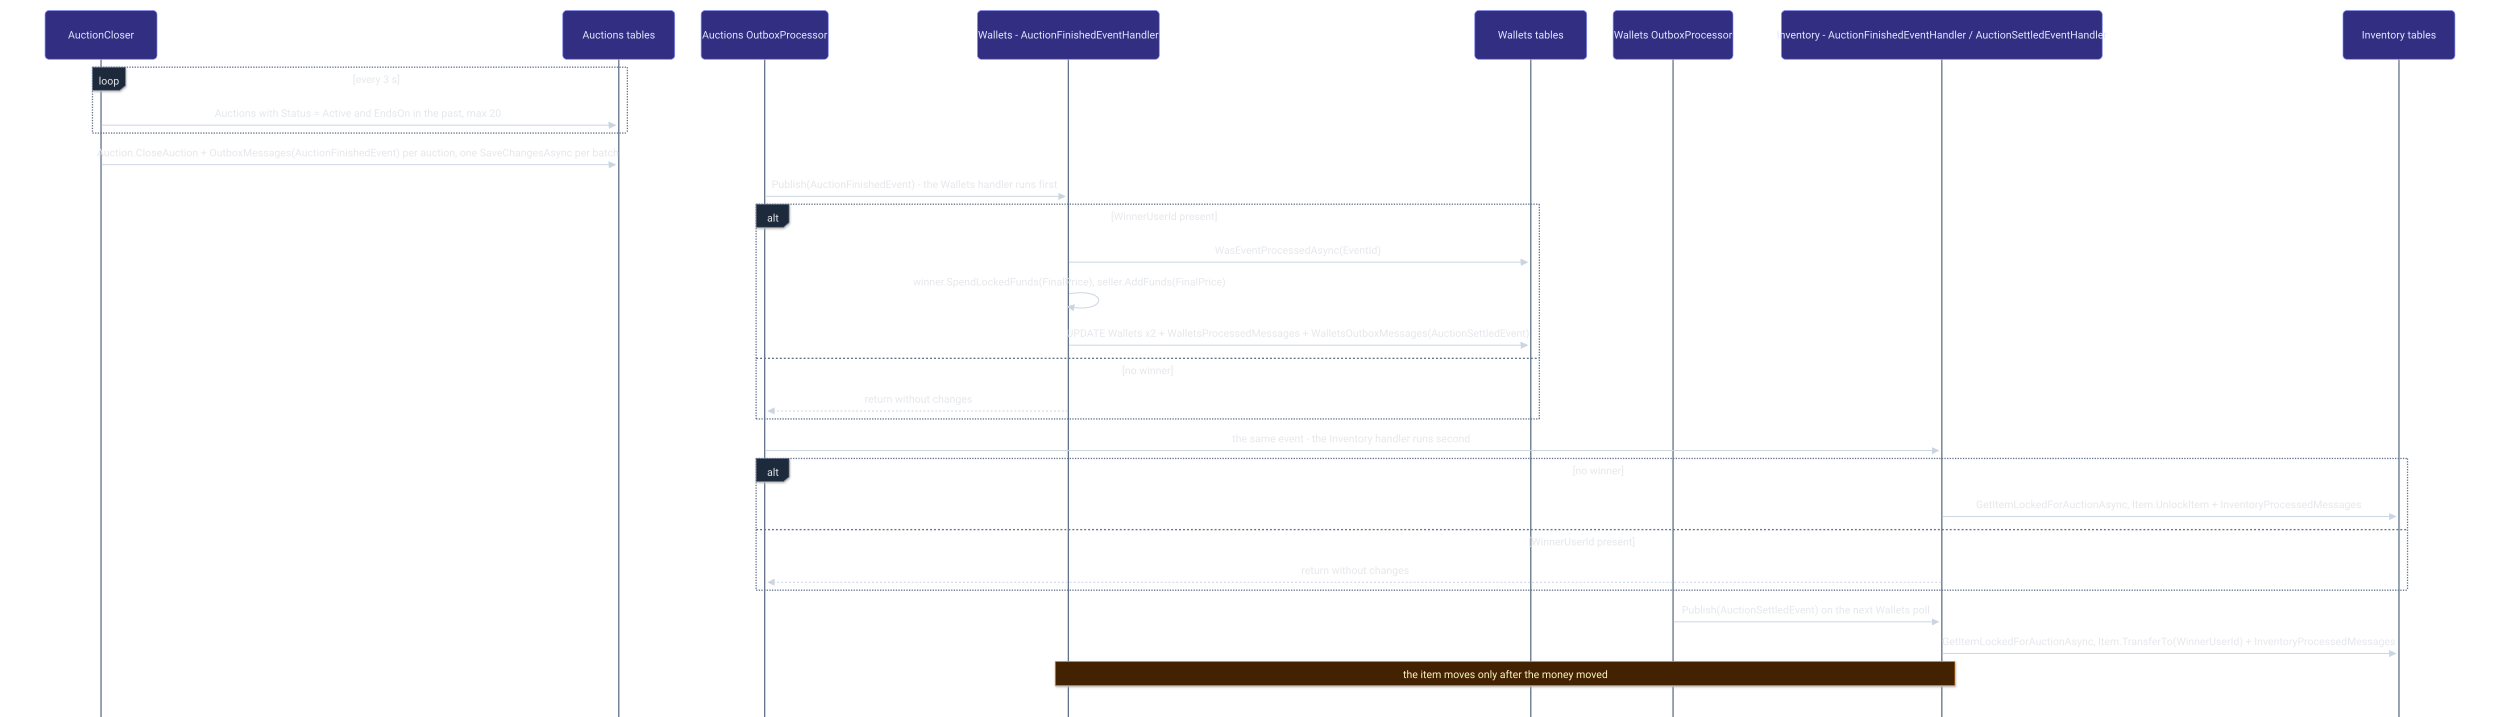
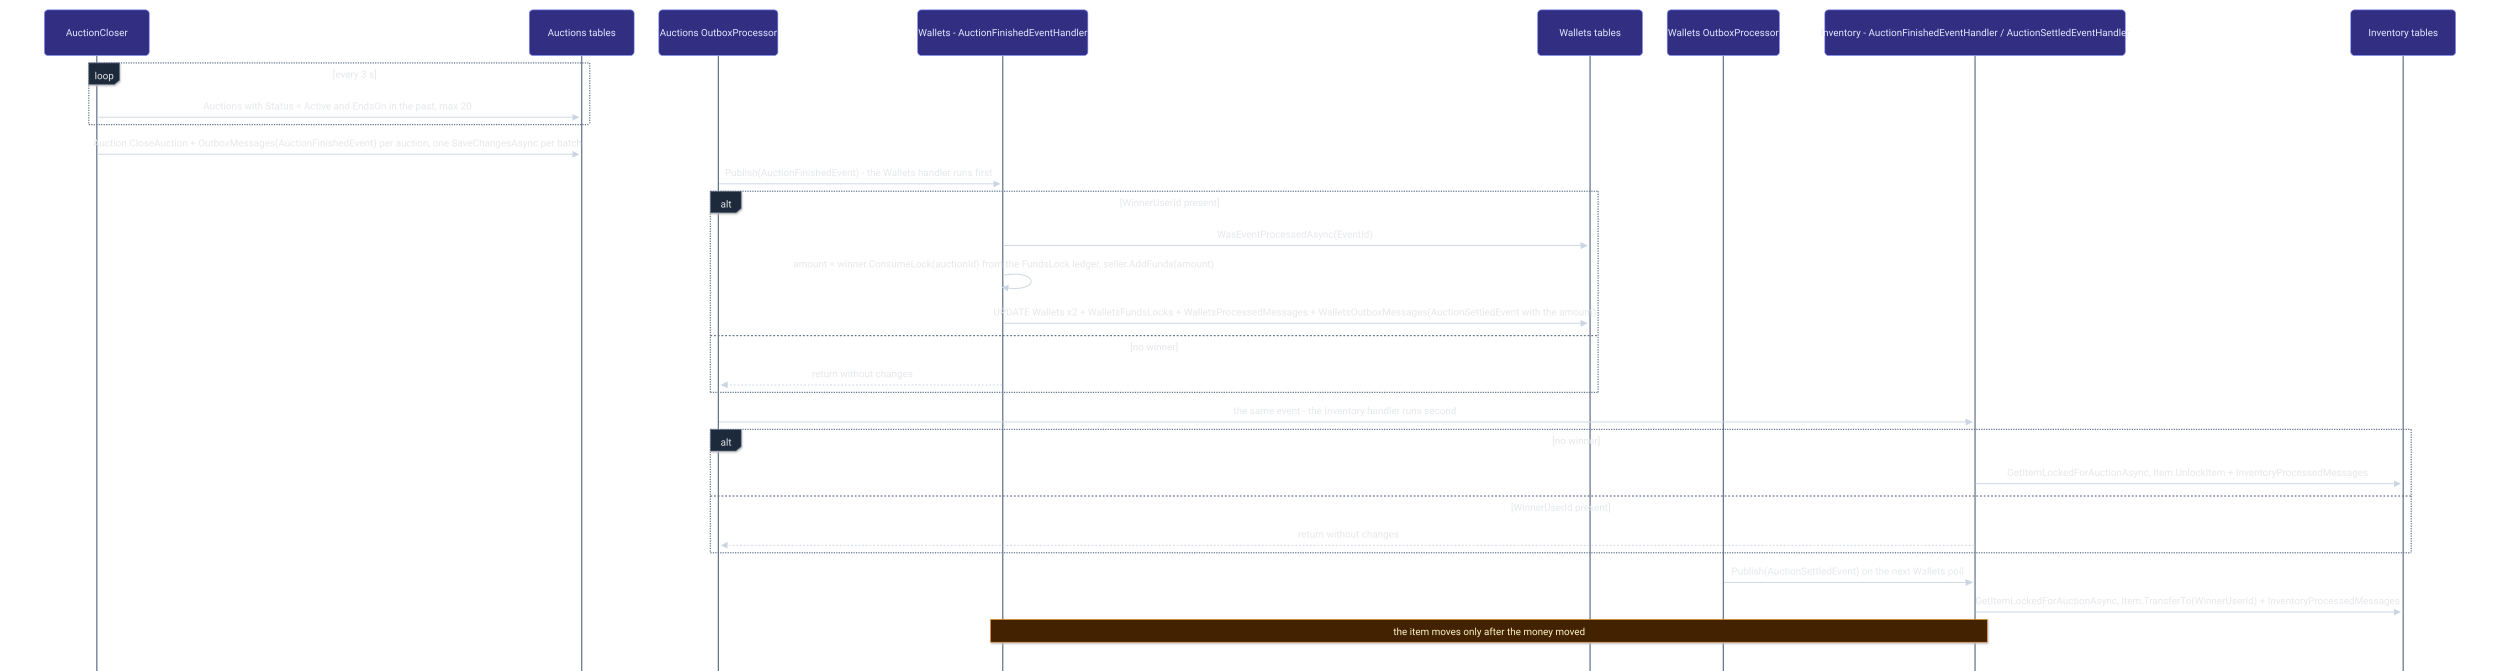
- <svg xmlns="http://www.w3.org/2000/svg" id="my-svg" width="3690.5" height="1057" viewBox="-16 -16 3690.5 1087" role="graphics-document document" aria-roledescription="sequence" style="background-color: transparent;">
-   <g>
-     <line id="actor7" x1="3573.5" y1="74" x2="3573.5" y2="2000" class="actor-line 200" stroke-width="0.5px" stroke="#999" name="IDB" data-et="life-line" data-id="IDB" />
+ <svg xmlns="http://www.w3.org/2000/svg" id="my-svg" width="3940.5" height="1057" viewBox="-16 -16 3940.5 1087" role="graphics-document document" aria-roledescription="sequence" style="background-color: transparent;">
+   <g>
+     <line id="actor7" x1="3823.5" y1="74" x2="3823.5" y2="2000" class="actor-line 200" stroke-width="0.5px" stroke="#999" name="IDB" data-et="life-line" data-id="IDB" />
    <g id="root-7" data-look="neo" data-et="participant" data-type="participant" data-id="IDB">
-       <rect x="3488.5" y="0" fill="#eaeaea" stroke="#666" width="170" height="74" name="IDB" rx="6" ry="6" class="actor actor-top" data-look="neo" filter="url(#my-svg-drop-shadow)" />
-       <text x="3573.5" y="37" dominant-baseline="central" alignment-baseline="central" class="actor actor-box" style="text-anchor: middle; font-size: 16px; font-weight: 400;">
-         <tspan x="3573.5" dy="0">Inventory tables</tspan>
-       </text>
-     </g>
-   </g>
-   <g>
-     <line id="actor6" x1="2879.5" y1="74" x2="2879.5" y2="2000" class="actor-line 200" stroke-width="0.5px" stroke="#999" name="IH" data-et="life-line" data-id="IH" />
+       <rect x="3738.5" y="0" fill="#eaeaea" stroke="#666" width="170" height="74" name="IDB" rx="6" ry="6" class="actor actor-top" data-look="neo" filter="url(#my-svg-drop-shadow)" />
+       <text x="3823.5" y="37" dominant-baseline="central" alignment-baseline="central" class="actor actor-box" style="text-anchor: middle; font-size: 16px; font-weight: 400;">
+         <tspan x="3823.5" dy="0">Inventory tables</tspan>
+       </text>
+     </g>
+   </g>
+   <g>
+     <line id="actor6" x1="3129.5" y1="74" x2="3129.5" y2="2000" class="actor-line 200" stroke-width="0.5px" stroke="#999" name="IH" data-et="life-line" data-id="IH" />
    <g id="root-6" data-look="neo" data-et="participant" data-type="participant" data-id="IH">
-       <rect x="2636" y="0" fill="#eaeaea" stroke="#666" width="487" height="74" name="IH" rx="6" ry="6" class="actor actor-top" data-look="neo" filter="url(#my-svg-drop-shadow)" />
-       <text x="2879.5" y="37" dominant-baseline="central" alignment-baseline="central" class="actor actor-box" style="text-anchor: middle; font-size: 16px; font-weight: 400;">
-         <tspan x="2879.5" dy="0">Inventory - AuctionFinishedEventHandler / AuctionSettledEventHandler</tspan>
-       </text>
-     </g>
-   </g>
-   <g>
-     <line id="actor5" x1="2471.5" y1="74" x2="2471.5" y2="2000" class="actor-line 200" stroke-width="0.5px" stroke="#999" name="WOP" data-et="life-line" data-id="WOP" />
+       <rect x="2886" y="0" fill="#eaeaea" stroke="#666" width="487" height="74" name="IH" rx="6" ry="6" class="actor actor-top" data-look="neo" filter="url(#my-svg-drop-shadow)" />
+       <text x="3129.5" y="37" dominant-baseline="central" alignment-baseline="central" class="actor actor-box" style="text-anchor: middle; font-size: 16px; font-weight: 400;">
+         <tspan x="3129.5" dy="0">Inventory - AuctionFinishedEventHandler / AuctionSettledEventHandler</tspan>
+       </text>
+     </g>
+   </g>
+   <g>
+     <line id="actor5" x1="2721.5" y1="74" x2="2721.5" y2="2000" class="actor-line 200" stroke-width="0.5px" stroke="#999" name="WOP" data-et="life-line" data-id="WOP" />
    <g id="root-5" data-look="neo" data-et="participant" data-type="participant" data-id="WOP">
-       <rect x="2380.5" y="0" fill="#eaeaea" stroke="#666" width="182" height="74" name="WOP" rx="6" ry="6" class="actor actor-top" data-look="neo" filter="url(#my-svg-drop-shadow)" />
-       <text x="2471.5" y="37" dominant-baseline="central" alignment-baseline="central" class="actor actor-box" style="text-anchor: middle; font-size: 16px; font-weight: 400;">
-         <tspan x="2471.5" dy="0">Wallets OutboxProcessor</tspan>
-       </text>
-     </g>
-   </g>
-   <g>
-     <line id="actor4" x1="2255.5" y1="74" x2="2255.5" y2="2000" class="actor-line 200" stroke-width="0.5px" stroke="#999" name="WDB" data-et="life-line" data-id="WDB" />
+       <rect x="2630.5" y="0" fill="#eaeaea" stroke="#666" width="182" height="74" name="WOP" rx="6" ry="6" class="actor actor-top" data-look="neo" filter="url(#my-svg-drop-shadow)" />
+       <text x="2721.5" y="37" dominant-baseline="central" alignment-baseline="central" class="actor actor-box" style="text-anchor: middle; font-size: 16px; font-weight: 400;">
+         <tspan x="2721.5" dy="0">Wallets OutboxProcessor</tspan>
+       </text>
+     </g>
+   </g>
+   <g>
+     <line id="actor4" x1="2505.5" y1="74" x2="2505.5" y2="2000" class="actor-line 200" stroke-width="0.5px" stroke="#999" name="WDB" data-et="life-line" data-id="WDB" />
    <g id="root-4" data-look="neo" data-et="participant" data-type="participant" data-id="WDB">
-       <rect x="2170.5" y="0" fill="#eaeaea" stroke="#666" width="170" height="74" name="WDB" rx="6" ry="6" class="actor actor-top" data-look="neo" filter="url(#my-svg-drop-shadow)" />
-       <text x="2255.5" y="37" dominant-baseline="central" alignment-baseline="central" class="actor actor-box" style="text-anchor: middle; font-size: 16px; font-weight: 400;">
-         <tspan x="2255.5" dy="0">Wallets tables</tspan>
+       <rect x="2420.5" y="0" fill="#eaeaea" stroke="#666" width="170" height="74" name="WDB" rx="6" ry="6" class="actor actor-top" data-look="neo" filter="url(#my-svg-drop-shadow)" />
+       <text x="2505.5" y="37" dominant-baseline="central" alignment-baseline="central" class="actor actor-box" style="text-anchor: middle; font-size: 16px; font-weight: 400;">
+         <tspan x="2505.5" dy="0">Wallets tables</tspan>
      </text>
    </g>
  </g>
  <g>
    <line id="actor3" x1="1553.5" y1="74" x2="1553.5" y2="2000" class="actor-line 200" stroke-width="0.5px" stroke="#999" name="WH" data-et="life-line" data-id="WH" />
    <g id="root-3" data-look="neo" data-et="participant" data-type="participant" data-id="WH">
      <rect x="1415.5" y="0" fill="#eaeaea" stroke="#666" width="276" height="74" name="WH" rx="6" ry="6" class="actor actor-top" data-look="neo" filter="url(#my-svg-drop-shadow)" />
      <text x="1553.5" y="37" dominant-baseline="central" alignment-baseline="central" class="actor actor-box" style="text-anchor: middle; font-size: 16px; font-weight: 400;">
        <tspan x="1553.5" dy="0">Wallets - AuctionFinishedEventHandler</tspan>
      </text>
    </g>
  </g>
  <g>
    <line id="actor2" x1="1092.5" y1="74" x2="1092.5" y2="2000" class="actor-line 200" stroke-width="0.5px" stroke="#999" name="AOP" data-et="life-line" data-id="AOP" />
    <g id="root-2" data-look="neo" data-et="participant" data-type="participant" data-id="AOP">
      <rect x="996" y="0" fill="#eaeaea" stroke="#666" width="193" height="74" name="AOP" rx="6" ry="6" class="actor actor-top" data-look="neo" filter="url(#my-svg-drop-shadow)" />
      <text x="1092.5" y="37" dominant-baseline="central" alignment-baseline="central" class="actor actor-box" style="text-anchor: middle; font-size: 16px; font-weight: 400;">
        <tspan x="1092.5" dy="0">Auctions OutboxProcessor</tspan>
      </text>
    </g>
  </g>
  <g>
    <line id="actor1" x1="871" y1="74" x2="871" y2="2000" class="actor-line 200" stroke-width="0.5px" stroke="#999" name="ADB" data-et="life-line" data-id="ADB" />
    <g id="root-1" data-look="neo" data-et="participant" data-type="participant" data-id="ADB">
      <rect x="786" y="0" fill="#eaeaea" stroke="#666" width="170" height="74" name="ADB" rx="6" ry="6" class="actor actor-top" data-look="neo" filter="url(#my-svg-drop-shadow)" />
      <text x="871" y="37" dominant-baseline="central" alignment-baseline="central" class="actor actor-box" style="text-anchor: middle; font-size: 16px; font-weight: 400;">
        <tspan x="871" dy="0">Auctions tables</tspan>
      </text>
    </g>
  </g>
  <g>
    <line id="actor0" x1="85" y1="74" x2="85" y2="2000" class="actor-line 200" stroke-width="0.5px" stroke="#999" name="AC" data-et="life-line" data-id="AC" />
    <g id="root-0" data-look="neo" data-et="participant" data-type="participant" data-id="AC">
      <rect x="0" y="0" fill="#eaeaea" stroke="#666" width="170" height="74" name="AC" rx="6" ry="6" class="actor actor-top" data-look="neo" filter="url(#my-svg-drop-shadow)" />
      <text x="85" y="37" dominant-baseline="central" alignment-baseline="central" class="actor actor-box" style="text-anchor: middle; font-size: 16px; font-weight: 400;">
        <tspan x="85" dy="0">AuctionCloser</tspan>
      </text>
    </g>
  </g>
  <style>#my-svg{font-family:"Segoe UI",Roboto,"Helvetica Neue",Arial,sans-serif;font-size:16px;fill:#E5E7EB;}@keyframes edge-animation-frame{from{stroke-dashoffset:0;}}@keyframes dash{to{stroke-dashoffset:0;}}#my-svg .edge-animation-slow{stroke-dasharray:9,5!important;stroke-dashoffset:900;animation:dash 50s linear infinite;stroke-linecap:round;}#my-svg .edge-animation-fast{stroke-dasharray:9,5!important;stroke-dashoffset:900;animation:dash 20s linear infinite;stroke-linecap:round;}#my-svg .error-icon{fill:#1E293B;}#my-svg .error-text{fill:#F1F5F9;stroke:#F1F5F9;}#my-svg .edge-thickness-normal{stroke-width:1px;}#my-svg .edge-thickness-thick{stroke-width:3.5px;}#my-svg .edge-pattern-solid{stroke-dasharray:0;}#my-svg .edge-thickness-invisible{stroke-width:0;fill:none;}#my-svg .edge-pattern-dashed{stroke-dasharray:3;}#my-svg .edge-pattern-dotted{stroke-dasharray:2;}#my-svg .marker{fill:#CBD5E1;stroke:#CBD5E1;}#my-svg .marker.cross{stroke:#CBD5E1;}#my-svg svg{font-family:"Segoe UI",Roboto,"Helvetica Neue",Arial,sans-serif;font-size:16px;}#my-svg p{margin:0;}#my-svg .actor{stroke:#818CF8;fill:#312E81;stroke-width:1;}#my-svg rect.actor.outer-path[data-look="neo"]{filter:drop-shadow( 1px 2px 2px rgba(185,185,185,1));}#my-svg rect.note[data-look="neo"]{stroke:#F59E0B;fill:#422006;filter:drop-shadow( 1px 2px 2px rgba(185,185,185,1));}#my-svg text.actor&gt;tspan{fill:#E0E7FF;stroke:none;}#my-svg .actor-line{stroke:#64748B;}#my-svg .innerArc{stroke-width:1.5;stroke-dasharray:none;}#my-svg .messageLine0{stroke-width:1.5;stroke-dasharray:none;stroke:#CBD5E1;}#my-svg .messageLine1{stroke-width:1.5;stroke-dasharray:2,2;stroke:#CBD5E1;}#my-svg [id$="-arrowhead"] path{fill:#CBD5E1;stroke:#CBD5E1;}#my-svg .sequenceNumber{fill:#0D1117;}#my-svg [id$="-sequencenumber"]{fill:#CBD5E1;}#my-svg [id$="-crosshead"] path{fill:#CBD5E1;stroke:#CBD5E1;}#my-svg .messageText{fill:#E5E7EB;stroke:none;}#my-svg .labelBox{stroke:#64748B;fill:#1E293B;filter:drop-shadow( 1px 2px 2px rgba(185,185,185,1));}#my-svg .labelText,#my-svg .labelText&gt;tspan{fill:#E5E7EB;stroke:none;}#my-svg .loopText,#my-svg .loopText&gt;tspan{fill:#E5E7EB;stroke:none;}#my-svg .sectionTitle,#my-svg .sectionTitle&gt;tspan{fill:#E5E7EB;stroke:none;}#my-svg .loopLine{stroke-width:2px;stroke-dasharray:2,2;stroke:#64748B;fill:#64748B;}#my-svg .note{stroke:#F59E0B;fill:#422006;}#my-svg .noteText,#my-svg .noteText&gt;tspan{fill:#FEF3C7;stroke:none;}#my-svg .activation0{fill:#1E293B;stroke:#818CF8;}#my-svg .activation1{fill:#1E293B;stroke:#818CF8;}#my-svg .activation2{fill:#1E293B;stroke:#818CF8;}#my-svg .actorPopupMenu{position:absolute;}#my-svg .actorPopupMenuPanel{position:absolute;fill:#312E81;box-shadow:0px 8px 16px 0px rgba(0,0,0,0.2);filter:drop-shadow(3px 5px 2px rgb(0 0 0 / 0.4));}#my-svg .actor-man circle,#my-svg line{fill:#312E81;stroke-width:2px;}#my-svg g rect.rect{filter:drop-shadow( 1px 2px 2px rgba(185,185,185,1));stroke:#818CF8;}#my-svg .node .neo-node{stroke:#818CF8;}#my-svg [data-look="neo"].node rect,#my-svg [data-look="neo"].cluster rect,#my-svg [data-look="neo"].node polygon{stroke:#818CF8;filter:drop-shadow( 1px 2px 2px rgba(185,185,185,1));}#my-svg [data-look="neo"].swimlane.cluster rect{filter:none;}#my-svg [data-look="neo"].node path{stroke:#818CF8;stroke-width:1px;}#my-svg [data-look="neo"].node .outer-path{filter:drop-shadow( 1px 2px 2px rgba(185,185,185,1));}#my-svg [data-look="neo"].node .neo-line path{stroke:#818CF8;filter:none;}#my-svg [data-look="neo"].node circle{stroke:#818CF8;filter:drop-shadow( 1px 2px 2px rgba(185,185,185,1));}#my-svg [data-look="neo"].node circle .state-start{fill:#000000;}#my-svg [data-look="neo"].icon-shape .icon{fill:#818CF8;filter:drop-shadow( 1px 2px 2px rgba(185,185,185,1));}#my-svg [data-look="neo"].icon-shape .icon-neo path{stroke:#818CF8;filter:drop-shadow( 1px 2px 2px rgba(185,185,185,1));}#my-svg :root{--mermaid-font-family:"trebuchet ms",verdana,arial,sans-serif;}</style>
  <g />
  <defs>
    <symbol id="my-svg-computer" width="24" height="24">
      <path transform="scale(.5)" d="M2 2v13h20v-13h-20zm18 11h-16v-9h16v9zm-10.228 6l.466-1h3.524l.467 1h-4.457zm14.228 3h-24l2-6h2.104l-1.33 4h18.45l-1.297-4h2.073l2 6zm-5-10h-14v-7h14v7z" />
    </symbol>
  </defs>
  <defs>
    <symbol id="my-svg-database" fill-rule="evenodd" clip-rule="evenodd">
      <path transform="scale(.5)" d="M12.258.001l.256.004.255.005.253.008.251.01.249.012.247.015.246.016.242.019.241.02.239.023.236.024.233.027.231.028.229.031.225.032.223.034.22.036.217.038.214.04.211.041.208.043.205.045.201.046.198.048.194.05.191.051.187.053.183.054.18.056.175.057.172.059.168.06.163.061.16.063.155.064.15.066.074.033.073.033.071.034.07.034.069.035.068.035.067.035.066.035.064.036.064.036.062.036.06.036.06.037.058.037.058.037.055.038.055.038.053.038.052.038.051.039.05.039.048.039.047.039.045.04.044.04.043.04.041.04.04.041.039.041.037.041.036.041.034.041.033.042.032.042.03.042.029.042.027.042.026.043.024.043.023.043.021.043.02.043.018.044.017.043.015.044.013.044.012.044.011.045.009.044.007.045.006.045.004.045.002.045.001.045v17l-.001.045-.002.045-.004.045-.006.045-.007.045-.009.044-.011.045-.012.044-.013.044-.015.044-.017.043-.018.044-.02.043-.021.043-.023.043-.024.043-.026.043-.027.042-.029.042-.03.042-.032.042-.033.042-.034.041-.036.041-.037.041-.039.041-.04.041-.041.04-.043.04-.044.04-.045.04-.047.039-.048.039-.05.039-.051.039-.052.038-.053.038-.055.038-.055.038-.058.037-.058.037-.06.037-.06.036-.062.036-.064.036-.064.036-.066.035-.067.035-.068.035-.069.035-.07.034-.071.034-.073.033-.074.033-.15.066-.155.064-.16.063-.163.061-.168.06-.172.059-.175.057-.18.056-.183.054-.187.053-.191.051-.194.05-.198.048-.201.046-.205.045-.208.043-.211.041-.214.04-.217.038-.22.036-.223.034-.225.032-.229.031-.231.028-.233.027-.236.024-.239.023-.241.02-.242.019-.246.016-.247.015-.249.012-.251.01-.253.008-.255.005-.256.004-.258.001-.258-.001-.256-.004-.255-.005-.253-.008-.251-.01-.249-.012-.247-.015-.245-.016-.243-.019-.241-.02-.238-.023-.236-.024-.234-.027-.231-.028-.228-.031-.226-.032-.223-.034-.22-.036-.217-.038-.214-.04-.211-.041-.208-.043-.204-.045-.201-.046-.198-.048-.195-.05-.19-.051-.187-.053-.184-.054-.179-.056-.176-.057-.172-.059-.167-.06-.164-.061-.159-.063-.155-.064-.151-.066-.074-.033-.072-.033-.072-.034-.07-.034-.069-.035-.068-.035-.067-.035-.066-.035-.064-.036-.063-.036-.062-.036-.061-.036-.06-.037-.058-.037-.057-.037-.056-.038-.055-.038-.053-.038-.052-.038-.051-.039-.049-.039-.049-.039-.046-.039-.046-.04-.044-.04-.043-.04-.041-.04-.04-.041-.039-.041-.037-.041-.036-.041-.034-.041-.033-.042-.032-.042-.03-.042-.029-.042-.027-.042-.026-.043-.024-.043-.023-.043-.021-.043-.02-.043-.018-.044-.017-.043-.015-.044-.013-.044-.012-.044-.011-.045-.009-.044-.007-.045-.006-.045-.004-.045-.002-.045-.001-.045v-17l.001-.045.002-.045.004-.045.006-.045.007-.045.009-.044.011-.045.012-.044.013-.044.015-.044.017-.043.018-.044.02-.043.021-.043.023-.043.024-.043.026-.043.027-.042.029-.042.03-.042.032-.042.033-.042.034-.041.036-.041.037-.041.039-.041.04-.041.041-.04.043-.04.044-.04.046-.04.046-.039.049-.039.049-.039.051-.039.052-.038.053-.038.055-.038.056-.038.057-.037.058-.037.06-.037.061-.036.062-.036.063-.036.064-.036.066-.035.067-.035.068-.035.069-.035.07-.034.072-.034.072-.033.074-.033.151-.066.155-.064.159-.063.164-.061.167-.06.172-.059.176-.057.179-.056.184-.054.187-.053.19-.051.195-.05.198-.048.201-.046.204-.045.208-.043.211-.041.214-.04.217-.038.22-.036.223-.034.226-.032.228-.031.231-.028.234-.027.236-.024.238-.023.241-.02.243-.019.245-.016.247-.015.249-.012.251-.01.253-.008.255-.005.256-.004.258-.001.258.001zm-9.258 20.499v.01l.001.021.003.021.004.022.005.021.006.022.007.022.009.023.01.022.011.023.012.023.013.023.015.023.016.024.017.023.018.024.019.024.021.024.022.025.023.024.024.025.052.049.056.05.061.051.066.051.07.051.075.051.079.052.084.052.088.052.092.052.097.052.102.051.105.052.11.052.114.051.119.051.123.051.127.05.131.05.135.05.139.048.144.049.147.047.152.047.155.047.16.045.163.045.167.043.171.043.176.041.178.041.183.039.187.039.19.037.194.035.197.035.202.033.204.031.209.03.212.029.216.027.219.025.222.024.226.021.23.02.233.018.236.016.24.015.243.012.246.01.249.008.253.005.256.004.259.001.26-.001.257-.004.254-.005.25-.008.247-.011.244-.012.241-.014.237-.016.233-.018.231-.021.226-.021.224-.024.22-.026.216-.027.212-.028.21-.031.205-.031.202-.034.198-.034.194-.036.191-.037.187-.039.183-.04.179-.04.175-.042.172-.043.168-.044.163-.045.16-.046.155-.046.152-.047.148-.048.143-.049.139-.049.136-.05.131-.05.126-.05.123-.051.118-.052.114-.051.11-.052.106-.052.101-.052.096-.052.092-.052.088-.053.083-.051.079-.052.074-.052.07-.051.065-.051.06-.051.056-.05.051-.05.023-.024.023-.025.021-.024.02-.024.019-.024.018-.024.017-.024.015-.023.014-.024.013-.023.012-.023.01-.023.01-.022.008-.022.006-.022.006-.022.004-.022.004-.021.001-.021.001-.021v-4.127l-.077.055-.08.053-.083.054-.085.053-.087.052-.09.052-.093.051-.095.05-.097.05-.1.049-.102.049-.105.048-.106.047-.109.047-.111.046-.114.045-.115.045-.118.044-.12.043-.122.042-.124.042-.126.041-.128.04-.13.04-.132.038-.134.038-.135.037-.138.037-.139.035-.142.035-.143.034-.144.033-.147.032-.148.031-.15.03-.151.03-.153.029-.154.027-.156.027-.158.026-.159.025-.161.024-.162.023-.163.022-.165.021-.166.02-.167.019-.169.018-.169.017-.171.016-.173.015-.173.014-.175.013-.175.012-.177.011-.178.01-.179.008-.179.008-.181.006-.182.005-.182.004-.184.003-.184.002h-.37l-.184-.002-.184-.003-.182-.004-.182-.005-.181-.006-.179-.008-.179-.008-.178-.01-.176-.011-.176-.012-.175-.013-.173-.014-.172-.015-.171-.016-.17-.017-.169-.018-.167-.019-.166-.02-.165-.021-.163-.022-.162-.023-.161-.024-.159-.025-.157-.026-.156-.027-.155-.027-.153-.029-.151-.03-.15-.03-.148-.031-.146-.032-.145-.033-.143-.034-.141-.035-.14-.035-.137-.037-.136-.037-.134-.038-.132-.038-.13-.04-.128-.04-.126-.041-.124-.042-.122-.042-.12-.044-.117-.043-.116-.045-.113-.045-.112-.046-.109-.047-.106-.047-.105-.048-.102-.049-.1-.049-.097-.05-.095-.05-.093-.052-.09-.051-.087-.052-.085-.053-.083-.054-.08-.054-.077-.054v4.127zm0-5.654v.011l.001.021.003.021.004.021.005.022.006.022.007.022.009.022.01.022.011.023.012.023.013.023.015.024.016.023.017.024.018.024.019.024.021.024.022.024.023.025.024.024.052.05.056.05.061.05.066.051.07.051.075.052.079.051.084.052.088.052.092.052.097.052.102.052.105.052.11.051.114.051.119.052.123.05.127.051.131.05.135.049.139.049.144.048.147.048.152.047.155.046.16.045.163.045.167.044.171.042.176.042.178.04.183.04.187.038.19.037.194.036.197.034.202.033.204.032.209.03.212.028.216.027.219.025.222.024.226.022.23.02.233.018.236.016.24.014.243.012.246.01.249.008.253.006.256.003.259.001.26-.001.257-.003.254-.006.25-.008.247-.01.244-.012.241-.015.237-.016.233-.018.231-.02.226-.022.224-.024.22-.025.216-.027.212-.029.21-.03.205-.032.202-.033.198-.035.194-.036.191-.037.187-.039.183-.039.179-.041.175-.042.172-.043.168-.044.163-.045.16-.045.155-.047.152-.047.148-.048.143-.048.139-.05.136-.049.131-.05.126-.051.123-.051.118-.051.114-.052.11-.052.106-.052.101-.052.096-.052.092-.052.088-.052.083-.052.079-.052.074-.051.07-.052.065-.051.06-.05.056-.051.051-.049.023-.025.023-.024.021-.025.02-.024.019-.024.018-.024.017-.024.015-.023.014-.023.013-.024.012-.022.01-.023.01-.023.008-.022.006-.022.006-.022.004-.021.004-.022.001-.021.001-.021v-4.139l-.077.054-.08.054-.083.054-.085.052-.087.053-.09.051-.093.051-.095.051-.097.05-.1.049-.102.049-.105.048-.106.047-.109.047-.111.046-.114.045-.115.044-.118.044-.12.044-.122.042-.124.042-.126.041-.128.04-.13.039-.132.039-.134.038-.135.037-.138.036-.139.036-.142.035-.143.033-.144.033-.147.033-.148.031-.15.03-.151.03-.153.028-.154.028-.156.027-.158.026-.159.025-.161.024-.162.023-.163.022-.165.021-.166.02-.167.019-.169.018-.169.017-.171.016-.173.015-.173.014-.175.013-.175.012-.177.011-.178.009-.179.009-.179.007-.181.007-.182.005-.182.004-.184.003-.184.002h-.37l-.184-.002-.184-.003-.182-.004-.182-.005-.181-.007-.179-.007-.179-.009-.178-.009-.176-.011-.176-.012-.175-.013-.173-.014-.172-.015-.171-.016-.17-.017-.169-.018-.167-.019-.166-.02-.165-.021-.163-.022-.162-.023-.161-.024-.159-.025-.157-.026-.156-.027-.155-.028-.153-.028-.151-.03-.15-.03-.148-.031-.146-.033-.145-.033-.143-.033-.141-.035-.14-.036-.137-.036-.136-.037-.134-.038-.132-.039-.13-.039-.128-.04-.126-.041-.124-.042-.122-.043-.12-.043-.117-.044-.116-.044-.113-.046-.112-.046-.109-.046-.106-.047-.105-.048-.102-.049-.1-.049-.097-.05-.095-.051-.093-.051-.09-.051-.087-.053-.085-.052-.083-.054-.08-.054-.077-.054v4.139zm0-5.666v.011l.001.02.003.022.004.021.005.022.006.021.007.022.009.023.01.022.011.023.012.023.013.023.015.023.016.024.017.024.018.023.019.024.021.025.022.024.023.024.024.025.052.05.056.05.061.05.066.051.07.051.075.052.079.051.084.052.088.052.092.052.097.052.102.052.105.051.11.052.114.051.119.051.123.051.127.05.131.05.135.05.139.049.144.048.147.048.152.047.155.046.16.045.163.045.167.043.171.043.176.042.178.04.183.04.187.038.19.037.194.036.197.034.202.033.204.032.209.03.212.028.216.027.219.025.222.024.226.021.23.02.233.018.236.017.24.014.243.012.246.01.249.008.253.006.256.003.259.001.26-.001.257-.003.254-.006.25-.008.247-.01.244-.013.241-.014.237-.016.233-.018.231-.02.226-.022.224-.024.22-.025.216-.027.212-.029.21-.03.205-.032.202-.033.198-.035.194-.036.191-.037.187-.039.183-.039.179-.041.175-.042.172-.043.168-.044.163-.045.16-.045.155-.047.152-.047.148-.048.143-.049.139-.049.136-.049.131-.051.126-.05.123-.051.118-.052.114-.051.11-.052.106-.052.101-.052.096-.052.092-.052.088-.052.083-.052.079-.052.074-.052.07-.051.065-.051.06-.051.056-.05.051-.049.023-.025.023-.025.021-.024.02-.024.019-.024.018-.024.017-.024.015-.023.014-.024.013-.023.012-.023.01-.022.01-.023.008-.022.006-.022.006-.022.004-.022.004-.021.001-.021.001-.021v-4.153l-.077.054-.08.054-.083.053-.085.053-.087.053-.09.051-.093.051-.095.051-.097.05-.1.049-.102.048-.105.048-.106.048-.109.046-.111.046-.114.046-.115.044-.118.044-.12.043-.122.043-.124.042-.126.041-.128.04-.13.039-.132.039-.134.038-.135.037-.138.036-.139.036-.142.034-.143.034-.144.033-.147.032-.148.032-.15.03-.151.03-.153.028-.154.028-.156.027-.158.026-.159.024-.161.024-.162.023-.163.023-.165.021-.166.02-.167.019-.169.018-.169.017-.171.016-.173.015-.173.014-.175.013-.175.012-.177.01-.178.01-.179.009-.179.007-.181.006-.182.006-.182.004-.184.003-.184.001-.185.001-.185-.001-.184-.001-.184-.003-.182-.004-.182-.006-.181-.006-.179-.007-.179-.009-.178-.01-.176-.01-.176-.012-.175-.013-.173-.014-.172-.015-.171-.016-.17-.017-.169-.018-.167-.019-.166-.02-.165-.021-.163-.023-.162-.023-.161-.024-.159-.024-.157-.026-.156-.027-.155-.028-.153-.028-.151-.03-.15-.03-.148-.032-.146-.032-.145-.033-.143-.034-.141-.034-.14-.036-.137-.036-.136-.037-.134-.038-.132-.039-.13-.039-.128-.041-.126-.041-.124-.041-.122-.043-.12-.043-.117-.044-.116-.044-.113-.046-.112-.046-.109-.046-.106-.048-.105-.048-.102-.048-.1-.05-.097-.049-.095-.051-.093-.051-.09-.052-.087-.052-.085-.053-.083-.053-.08-.054-.077-.054v4.153zm8.74-8.179l-.257.004-.254.005-.25.008-.247.011-.244.012-.241.014-.237.016-.233.018-.231.021-.226.022-.224.023-.22.026-.216.027-.212.028-.21.031-.205.032-.202.033-.198.034-.194.036-.191.038-.187.038-.183.04-.179.041-.175.042-.172.043-.168.043-.163.045-.16.046-.155.046-.152.048-.148.048-.143.048-.139.049-.136.05-.131.05-.126.051-.123.051-.118.051-.114.052-.11.052-.106.052-.101.052-.096.052-.092.052-.088.052-.083.052-.079.052-.074.051-.07.052-.065.051-.06.05-.056.05-.051.05-.023.025-.023.024-.021.024-.02.025-.019.024-.018.024-.017.023-.015.024-.014.023-.013.023-.012.023-.01.023-.01.022-.008.022-.006.023-.006.021-.004.022-.004.021-.001.021-.001.021.001.021.001.021.004.021.004.022.006.021.006.023.008.022.01.022.01.023.012.023.013.023.014.023.015.024.017.023.018.024.019.024.02.025.021.024.023.024.023.025.051.05.056.05.06.05.065.051.07.052.074.051.079.052.083.052.088.052.092.052.096.052.101.052.106.052.11.052.114.052.118.051.123.051.126.051.131.05.136.05.139.049.143.048.148.048.152.048.155.046.16.046.163.045.168.043.172.043.175.042.179.041.183.04.187.038.191.038.194.036.198.034.202.033.205.032.21.031.212.028.216.027.22.026.224.023.226.022.231.021.233.018.237.016.241.014.244.012.247.011.25.008.254.005.257.004.26.001.26-.001.257-.004.254-.005.25-.008.247-.011.244-.012.241-.014.237-.016.233-.018.231-.021.226-.022.224-.023.22-.026.216-.027.212-.028.21-.031.205-.032.202-.033.198-.034.194-.036.191-.038.187-.038.183-.04.179-.041.175-.042.172-.043.168-.043.163-.045.16-.046.155-.046.152-.048.148-.048.143-.048.139-.049.136-.05.131-.05.126-.051.123-.051.118-.051.114-.052.11-.052.106-.052.101-.052.096-.052.092-.052.088-.052.083-.052.079-.052.074-.051.07-.052.065-.051.06-.05.056-.05.051-.05.023-.025.023-.024.021-.024.02-.025.019-.024.018-.024.017-.023.015-.024.014-.023.013-.023.012-.023.01-.023.01-.022.008-.022.006-.023.006-.021.004-.022.004-.021.001-.021.001-.021-.001-.021-.001-.021-.004-.021-.004-.022-.006-.021-.006-.023-.008-.022-.01-.022-.01-.023-.012-.023-.013-.023-.014-.023-.015-.024-.017-.023-.018-.024-.019-.024-.02-.025-.021-.024-.023-.024-.023-.025-.051-.05-.056-.05-.06-.05-.065-.051-.07-.052-.074-.051-.079-.052-.083-.052-.088-.052-.092-.052-.096-.052-.101-.052-.106-.052-.11-.052-.114-.052-.118-.051-.123-.051-.126-.051-.131-.05-.136-.05-.139-.049-.143-.048-.148-.048-.152-.048-.155-.046-.16-.046-.163-.045-.168-.043-.172-.043-.175-.042-.179-.041-.183-.04-.187-.038-.191-.038-.194-.036-.198-.034-.202-.033-.205-.032-.21-.031-.212-.028-.216-.027-.22-.026-.224-.023-.226-.022-.231-.021-.233-.018-.237-.016-.241-.014-.244-.012-.247-.011-.25-.008-.254-.005-.257-.004-.26-.001-.26.001z" />
    </symbol>
  </defs>
  <defs>
    <symbol id="my-svg-clock" width="24" height="24">
      <path transform="scale(.5)" d="M12 2c5.514 0 10 4.486 10 10s-4.486 10-10 10-10-4.486-10-10 4.486-10 10-10zm0-2c-6.627 0-12 5.373-12 12s5.373 12 12 12 12-5.373 12-12-5.373-12-12-12zm5.848 12.459c.202.038.202.333.001.372-1.907.361-6.045 1.111-6.547 1.111-.719 0-1.301-.582-1.301-1.301 0-.512.77-5.447 1.125-7.445.034-.192.312-.181.343.014l.985 6.238 5.394 1.011z" />
    </symbol>
  </defs>
  <defs>
    <marker id="my-svg-arrowhead" refX="7.9" refY="5" markerUnits="userSpaceOnUse" markerWidth="12" markerHeight="12" orient="auto-start-reverse">
      <path d="M -1 0 L 10 5 L 0 10 z" />
    </marker>
  </defs>
  <defs>
    <marker id="my-svg-crosshead" markerWidth="15" markerHeight="8" orient="auto" refX="4" refY="4.5">
      <path fill="none" stroke="#000000" stroke-width="1pt" d="M 1,2 L 6,7 M 6,2 L 1,7" style="stroke-dasharray: 0, 0;" />
    </marker>
  </defs>
  <defs>
    <marker id="my-svg-filled-head" refX="15.5" refY="7" markerWidth="20" markerHeight="28" orient="auto">
      <path d="M 18,7 L9,13 L14,7 L9,1 Z" />
    </marker>
  </defs>
  <defs>
    <marker id="my-svg-sequencenumber" refX="15" refY="15" markerWidth="60" markerHeight="40" orient="auto">
      <circle cx="15" cy="15" r="6" />
    </marker>
  </defs>
  <defs>
    <marker id="my-svg-solidTopArrowHead" refX="7.9" refY="7.25" markerUnits="userSpaceOnUse" markerWidth="12" markerHeight="12" orient="auto-start-reverse">
      <path d="M 0 0 L 10 8 L 0 8 z" />
    </marker>
  </defs>
  <defs>
    <marker id="my-svg-solidBottomArrowHead" refX="7.9" refY="0.75" markerUnits="userSpaceOnUse" markerWidth="12" markerHeight="12" orient="auto-start-reverse">
      <path d="M 0 0 L 10 0 L 0 8 z" />
    </marker>
  </defs>
  <defs>
    <marker id="my-svg-stickTopArrowHead" refX="7.5" refY="7" markerUnits="userSpaceOnUse" markerWidth="12" markerHeight="12" orient="auto-start-reverse">
      <path d="M 0 0 L 7 7" stroke="black" stroke-width="1.5" fill="none" />
    </marker>
  </defs>
  <defs>
    <marker id="my-svg-stickBottomArrowHead" refX="7.5" refY="0" markerUnits="userSpaceOnUse" markerWidth="12" markerHeight="12" orient="auto-start-reverse">
      <path d="M 0 7 L 7 0" stroke="black" stroke-width="1.5" fill="none" />
    </marker>
  </defs>
  <defs>
    <filter id="my-svg-drop-shadow" height="130%" width="130%">
      <feDropShadow dx="4" dy="4" stdDeviation="0" flood-opacity="0.06" flood-color="#FFFFFF" />
    </filter>
  </defs>
  <g data-et="control-structure" data-id="i2">
    <line x1="72" y1="86" x2="884" y2="86" class="loopLine" />
    <line x1="884" y1="86" x2="884" y2="186" class="loopLine" />
    <line x1="72" y1="186" x2="884" y2="186" class="loopLine" />
    <line x1="72" y1="86" x2="72" y2="186" class="loopLine" />
    <polygon points="72,86 122,86 122,114 113.6,121 72,121" class="labelBox" />
    <text x="97" y="108" text-anchor="middle" dominant-baseline="middle" alignment-baseline="middle" class="labelText" style="font-size: 16px; font-weight: 400;">loop</text>
    <text x="503" y="110" text-anchor="middle" class="loopText" style="font-size: 16px; font-weight: 400;">
      <tspan x="503">[every 3 s]</tspan>
    </text>
  </g>
  <g data-et="control-structure" data-id="i11">
-     <line x1="1079.5" y1="294" x2="2268.5" y2="294" class="loopLine" />
-     <line x1="2268.5" y1="294" x2="2268.5" y2="620" class="loopLine" />
-     <line x1="1079.5" y1="620" x2="2268.5" y2="620" class="loopLine" />
+     <line x1="1079.5" y1="294" x2="2518.5" y2="294" class="loopLine" />
+     <line x1="2518.5" y1="294" x2="2518.5" y2="620" class="loopLine" />
+     <line x1="1079.5" y1="620" x2="2518.5" y2="620" class="loopLine" />
    <line x1="1079.5" y1="294" x2="1079.5" y2="620" class="loopLine" />
-     <line x1="1079.5" y1="528" x2="2268.5" y2="528" class="loopLine" style="stroke-dasharray: 3, 3;" />
+     <line x1="1079.5" y1="528" x2="2518.5" y2="528" class="loopLine" style="stroke-dasharray: 3, 3;" />
    <polygon points="1079.5,294 1129.5,294 1129.5,322 1121.1,329 1079.5,329" class="labelBox" />
    <text x="1105" y="316" text-anchor="middle" dominant-baseline="middle" alignment-baseline="middle" class="labelText" style="font-size: 16px; font-weight: 400;">alt</text>
-     <text x="1699" y="318" text-anchor="middle" class="loopText" style="font-size: 16px; font-weight: 400;">
-       <tspan x="1699">[WinnerUserId present]</tspan>
-     </text>
-     <text x="1674" y="552" text-anchor="middle" class="sectionTitle" style="font-size: 16px; font-weight: 400;">[no winner]</text>
+     <text x="1824" y="318" text-anchor="middle" class="loopText" style="font-size: 16px; font-weight: 400;">
+       <tspan x="1824">[WinnerUserId present]</tspan>
+     </text>
+     <text x="1799" y="552" text-anchor="middle" class="sectionTitle" style="font-size: 16px; font-weight: 400;">[no winner]</text>
  </g>
  <g data-et="control-structure" data-id="i17">
-     <line x1="1079.5" y1="680" x2="3586.5" y2="680" class="loopLine" />
-     <line x1="3586.5" y1="680" x2="3586.5" y2="880" class="loopLine" />
-     <line x1="1079.5" y1="880" x2="3586.5" y2="880" class="loopLine" />
+     <line x1="1079.5" y1="680" x2="3836.5" y2="680" class="loopLine" />
+     <line x1="3836.5" y1="680" x2="3836.5" y2="880" class="loopLine" />
+     <line x1="1079.5" y1="880" x2="3836.5" y2="880" class="loopLine" />
    <line x1="1079.5" y1="680" x2="1079.5" y2="880" class="loopLine" />
-     <line x1="1079.5" y1="788" x2="3586.5" y2="788" class="loopLine" style="stroke-dasharray: 3, 3;" />
+     <line x1="1079.5" y1="788" x2="3836.5" y2="788" class="loopLine" style="stroke-dasharray: 3, 3;" />
    <polygon points="1079.5,680 1129.5,680 1129.5,708 1121.1,715 1079.5,715" class="labelBox" />
    <text x="1105" y="702" text-anchor="middle" dominant-baseline="middle" alignment-baseline="middle" class="labelText" style="font-size: 16px; font-weight: 400;">alt</text>
-     <text x="2358" y="704" text-anchor="middle" class="loopText" style="font-size: 16px; font-weight: 400;">
-       <tspan x="2358">[no winner]</tspan>
-     </text>
-     <text x="2333" y="812" text-anchor="middle" class="sectionTitle" style="font-size: 16px; font-weight: 400;">[WinnerUserId present]</text>
+     <text x="2483" y="704" text-anchor="middle" class="loopText" style="font-size: 16px; font-weight: 400;">
+       <tspan x="2483">[no winner]</tspan>
+     </text>
+     <text x="2458" y="812" text-anchor="middle" class="sectionTitle" style="font-size: 16px; font-weight: 400;">[WinnerUserId present]</text>
  </g>
  <g data-et="note" data-id="i20">
-     <rect x="1533.5" y="988" fill="#EDF2AE" stroke="#666" width="1366" height="37" class="note" data-look="neo" />
-     <text x="2217" y="993" text-anchor="middle" dominant-baseline="middle" alignment-baseline="middle" class="noteText" dy="1em" style="font-size: 16px; font-weight: 400;">
-       <tspan x="2217">the item moves only after the money moved</tspan>
+     <rect x="1533.5" y="988" fill="#EDF2AE" stroke="#666" width="1616" height="37" class="note" data-look="neo" />
+     <text x="2342" y="993" text-anchor="middle" dominant-baseline="middle" alignment-baseline="middle" class="noteText" dy="1em" style="font-size: 16px; font-weight: 400;">
+       <tspan x="2342">the item moves only after the money moved</tspan>
    </text>
  </g>
  <text x="475" y="141" text-anchor="middle" dominant-baseline="middle" alignment-baseline="middle" class="messageText" dy="1em" style="font-size: 16px; font-weight: 400;">Auctions with Status = Active and EndsOn in the past, max 20</text>
  <line x1="86" y1="174" x2="864" y2="174" class="messageLine0" data-et="message" data-id="i1" data-from="AC" data-to="ADB" stroke-width="2" stroke="none" marker-end="url(#my-svg-arrowhead)" style="fill: none;" />
  <text x="475" y="201" text-anchor="middle" dominant-baseline="middle" alignment-baseline="middle" class="messageText" dy="1em" style="font-size: 16px; font-weight: 400;">Auction.CloseAuction + OutboxMessages(AuctionFinishedEvent) per auction, one SaveChangesAsync per batch</text>
  <line x1="86" y1="234" x2="864" y2="234" class="messageLine0" data-et="message" data-id="i3" data-from="AC" data-to="ADB" stroke-width="2" stroke="none" marker-end="url(#my-svg-arrowhead)" style="fill: none;" />
  <text x="1320" y="249" text-anchor="middle" dominant-baseline="middle" alignment-baseline="middle" class="messageText" dy="1em" style="font-size: 16px; font-weight: 400;">Publish(AuctionFinishedEvent) - the Wallets handler runs first</text>
  <line x1="1093.5" y1="282" x2="1546.5" y2="282" class="messageLine0" data-et="message" data-id="i4" data-from="AOP" data-to="WH" stroke-width="2" stroke="none" marker-end="url(#my-svg-arrowhead)" style="fill: none;" />
-   <text x="1902" y="349" text-anchor="middle" dominant-baseline="middle" alignment-baseline="middle" class="messageText" dy="1em" style="font-size: 16px; font-weight: 400;">WasEventProcessedAsync(EventId)</text>
-   <line x1="1554.5" y1="382" x2="2248.5" y2="382" class="messageLine0" data-et="message" data-id="i6" data-from="WH" data-to="WDB" stroke-width="2" stroke="none" marker-end="url(#my-svg-arrowhead)" style="fill: none;" />
-   <text x="1555" y="397" text-anchor="middle" dominant-baseline="middle" alignment-baseline="middle" class="messageText" dy="1em" style="font-size: 16px; font-weight: 400;">winner.SpendLockedFunds(FinalPrice), seller.AddFunds(FinalPrice)</text>
+   <text x="2027" y="349" text-anchor="middle" dominant-baseline="middle" alignment-baseline="middle" class="messageText" dy="1em" style="font-size: 16px; font-weight: 400;">WasEventProcessedAsync(EventId)</text>
+   <line x1="1554.5" y1="382" x2="2498.5" y2="382" class="messageLine0" data-et="message" data-id="i6" data-from="WH" data-to="WDB" stroke-width="2" stroke="none" marker-end="url(#my-svg-arrowhead)" style="fill: none;" />
+   <text x="1555" y="397" text-anchor="middle" dominant-baseline="middle" alignment-baseline="middle" class="messageText" dy="1em" style="font-size: 16px; font-weight: 400;">amount = winner.ConsumeLock(auctionId) from the FundsLock ledger, seller.AddFunds(amount)</text>
  <path d="M 1554.5,430 C 1614.5,420 1614.5,460 1554.5,450" class="messageLine0" data-et="message" data-id="i7" data-from="WH" data-to="WH" stroke-width="2" stroke="none" marker-end="url(#my-svg-arrowhead)" style="fill: none;" />
-   <text x="1902" y="475" text-anchor="middle" dominant-baseline="middle" alignment-baseline="middle" class="messageText" dy="1em" style="font-size: 16px; font-weight: 400;">UPDATE Wallets x2 + WalletsProcessedMessages + WalletsOutboxMessages(AuctionSettledEvent)</text>
-   <line x1="1554.5" y1="508" x2="2248.5" y2="508" class="messageLine0" data-et="message" data-id="i8" data-from="WH" data-to="WDB" stroke-width="2" stroke="none" marker-end="url(#my-svg-arrowhead)" style="fill: none;" />
+   <text x="2027" y="475" text-anchor="middle" dominant-baseline="middle" alignment-baseline="middle" class="messageText" dy="1em" style="font-size: 16px; font-weight: 400;">UPDATE Wallets x2 + WalletsFundsLocks + WalletsProcessedMessages + WalletsOutboxMessages(AuctionSettledEvent with the amount)</text>
+   <line x1="1554.5" y1="508" x2="2498.5" y2="508" class="messageLine0" data-et="message" data-id="i8" data-from="WH" data-to="WDB" stroke-width="2" stroke="none" marker-end="url(#my-svg-arrowhead)" style="fill: none;" />
  <text x="1326" y="575" text-anchor="middle" dominant-baseline="middle" alignment-baseline="middle" class="messageText" dy="1em" style="font-size: 16px; font-weight: 400;">return without changes</text>
  <line x1="1552.5" y1="608" x2="1099.5" y2="608" class="messageLine1" data-et="message" data-id="i10" data-from="WH" data-to="AOP" stroke-width="2" stroke="none" marker-end="url(#my-svg-arrowhead)" style="stroke-dasharray: 3, 3; fill: none;" />
-   <text x="1983" y="635" text-anchor="middle" dominant-baseline="middle" alignment-baseline="middle" class="messageText" dy="1em" style="font-size: 16px; font-weight: 400;">the same event - the Inventory handler runs second</text>
-   <line x1="1093.5" y1="668" x2="2872.5" y2="668" class="messageLine0" data-et="message" data-id="i12" data-from="AOP" data-to="IH" stroke-width="2" stroke="none" marker-end="url(#my-svg-arrowhead)" style="fill: none;" />
-   <text x="3224" y="735" text-anchor="middle" dominant-baseline="middle" alignment-baseline="middle" class="messageText" dy="1em" style="font-size: 16px; font-weight: 400;">GetItemLockedForAuctionAsync, Item.UnlockItem + InventoryProcessedMessages</text>
-   <line x1="2880.5" y1="768" x2="3566.5" y2="768" class="messageLine0" data-et="message" data-id="i14" data-from="IH" data-to="IDB" stroke-width="2" stroke="none" marker-end="url(#my-svg-arrowhead)" style="fill: none;" />
-   <text x="1989" y="835" text-anchor="middle" dominant-baseline="middle" alignment-baseline="middle" class="messageText" dy="1em" style="font-size: 16px; font-weight: 400;">return without changes</text>
-   <line x1="2878.5" y1="868" x2="1099.5" y2="868" class="messageLine1" data-et="message" data-id="i16" data-from="IH" data-to="AOP" stroke-width="2" stroke="none" marker-end="url(#my-svg-arrowhead)" style="stroke-dasharray: 3, 3; fill: none;" />
-   <text x="2673" y="895" text-anchor="middle" dominant-baseline="middle" alignment-baseline="middle" class="messageText" dy="1em" style="font-size: 16px; font-weight: 400;">Publish(AuctionSettledEvent) on the next Wallets poll</text>
-   <line x1="2472.5" y1="928" x2="2872.5" y2="928" class="messageLine0" data-et="message" data-id="i18" data-from="WOP" data-to="IH" stroke-width="2" stroke="none" marker-end="url(#my-svg-arrowhead)" style="fill: none;" />
-   <text x="3224" y="943" text-anchor="middle" dominant-baseline="middle" alignment-baseline="middle" class="messageText" dy="1em" style="font-size: 16px; font-weight: 400;">GetItemLockedForAuctionAsync, Item.TransferTo(WinnerUserId) + InventoryProcessedMessages</text>
-   <line x1="2880.5" y1="976" x2="3566.5" y2="976" class="messageLine0" data-et="message" data-id="i19" data-from="IH" data-to="IDB" stroke-width="2" stroke="none" marker-end="url(#my-svg-arrowhead)" style="fill: none;" />
+   <text x="2108" y="635" text-anchor="middle" dominant-baseline="middle" alignment-baseline="middle" class="messageText" dy="1em" style="font-size: 16px; font-weight: 400;">the same event - the Inventory handler runs second</text>
+   <line x1="1093.5" y1="668" x2="3122.5" y2="668" class="messageLine0" data-et="message" data-id="i12" data-from="AOP" data-to="IH" stroke-width="2" stroke="none" marker-end="url(#my-svg-arrowhead)" style="fill: none;" />
+   <text x="3474" y="735" text-anchor="middle" dominant-baseline="middle" alignment-baseline="middle" class="messageText" dy="1em" style="font-size: 16px; font-weight: 400;">GetItemLockedForAuctionAsync, Item.UnlockItem + InventoryProcessedMessages</text>
+   <line x1="3130.5" y1="768" x2="3816.5" y2="768" class="messageLine0" data-et="message" data-id="i14" data-from="IH" data-to="IDB" stroke-width="2" stroke="none" marker-end="url(#my-svg-arrowhead)" style="fill: none;" />
+   <text x="2114" y="835" text-anchor="middle" dominant-baseline="middle" alignment-baseline="middle" class="messageText" dy="1em" style="font-size: 16px; font-weight: 400;">return without changes</text>
+   <line x1="3128.5" y1="868" x2="1099.5" y2="868" class="messageLine1" data-et="message" data-id="i16" data-from="IH" data-to="AOP" stroke-width="2" stroke="none" marker-end="url(#my-svg-arrowhead)" style="stroke-dasharray: 3, 3; fill: none;" />
+   <text x="2923" y="895" text-anchor="middle" dominant-baseline="middle" alignment-baseline="middle" class="messageText" dy="1em" style="font-size: 16px; font-weight: 400;">Publish(AuctionSettledEvent) on the next Wallets poll</text>
+   <line x1="2722.5" y1="928" x2="3122.5" y2="928" class="messageLine0" data-et="message" data-id="i18" data-from="WOP" data-to="IH" stroke-width="2" stroke="none" marker-end="url(#my-svg-arrowhead)" style="fill: none;" />
+   <text x="3474" y="943" text-anchor="middle" dominant-baseline="middle" alignment-baseline="middle" class="messageText" dy="1em" style="font-size: 16px; font-weight: 400;">GetItemLockedForAuctionAsync, Item.TransferTo(WinnerUserId) + InventoryProcessedMessages</text>
+   <line x1="3130.5" y1="976" x2="3816.5" y2="976" class="messageLine0" data-et="message" data-id="i19" data-from="IH" data-to="IDB" stroke-width="2" stroke="none" marker-end="url(#my-svg-arrowhead)" style="fill: none;" />
</svg>
